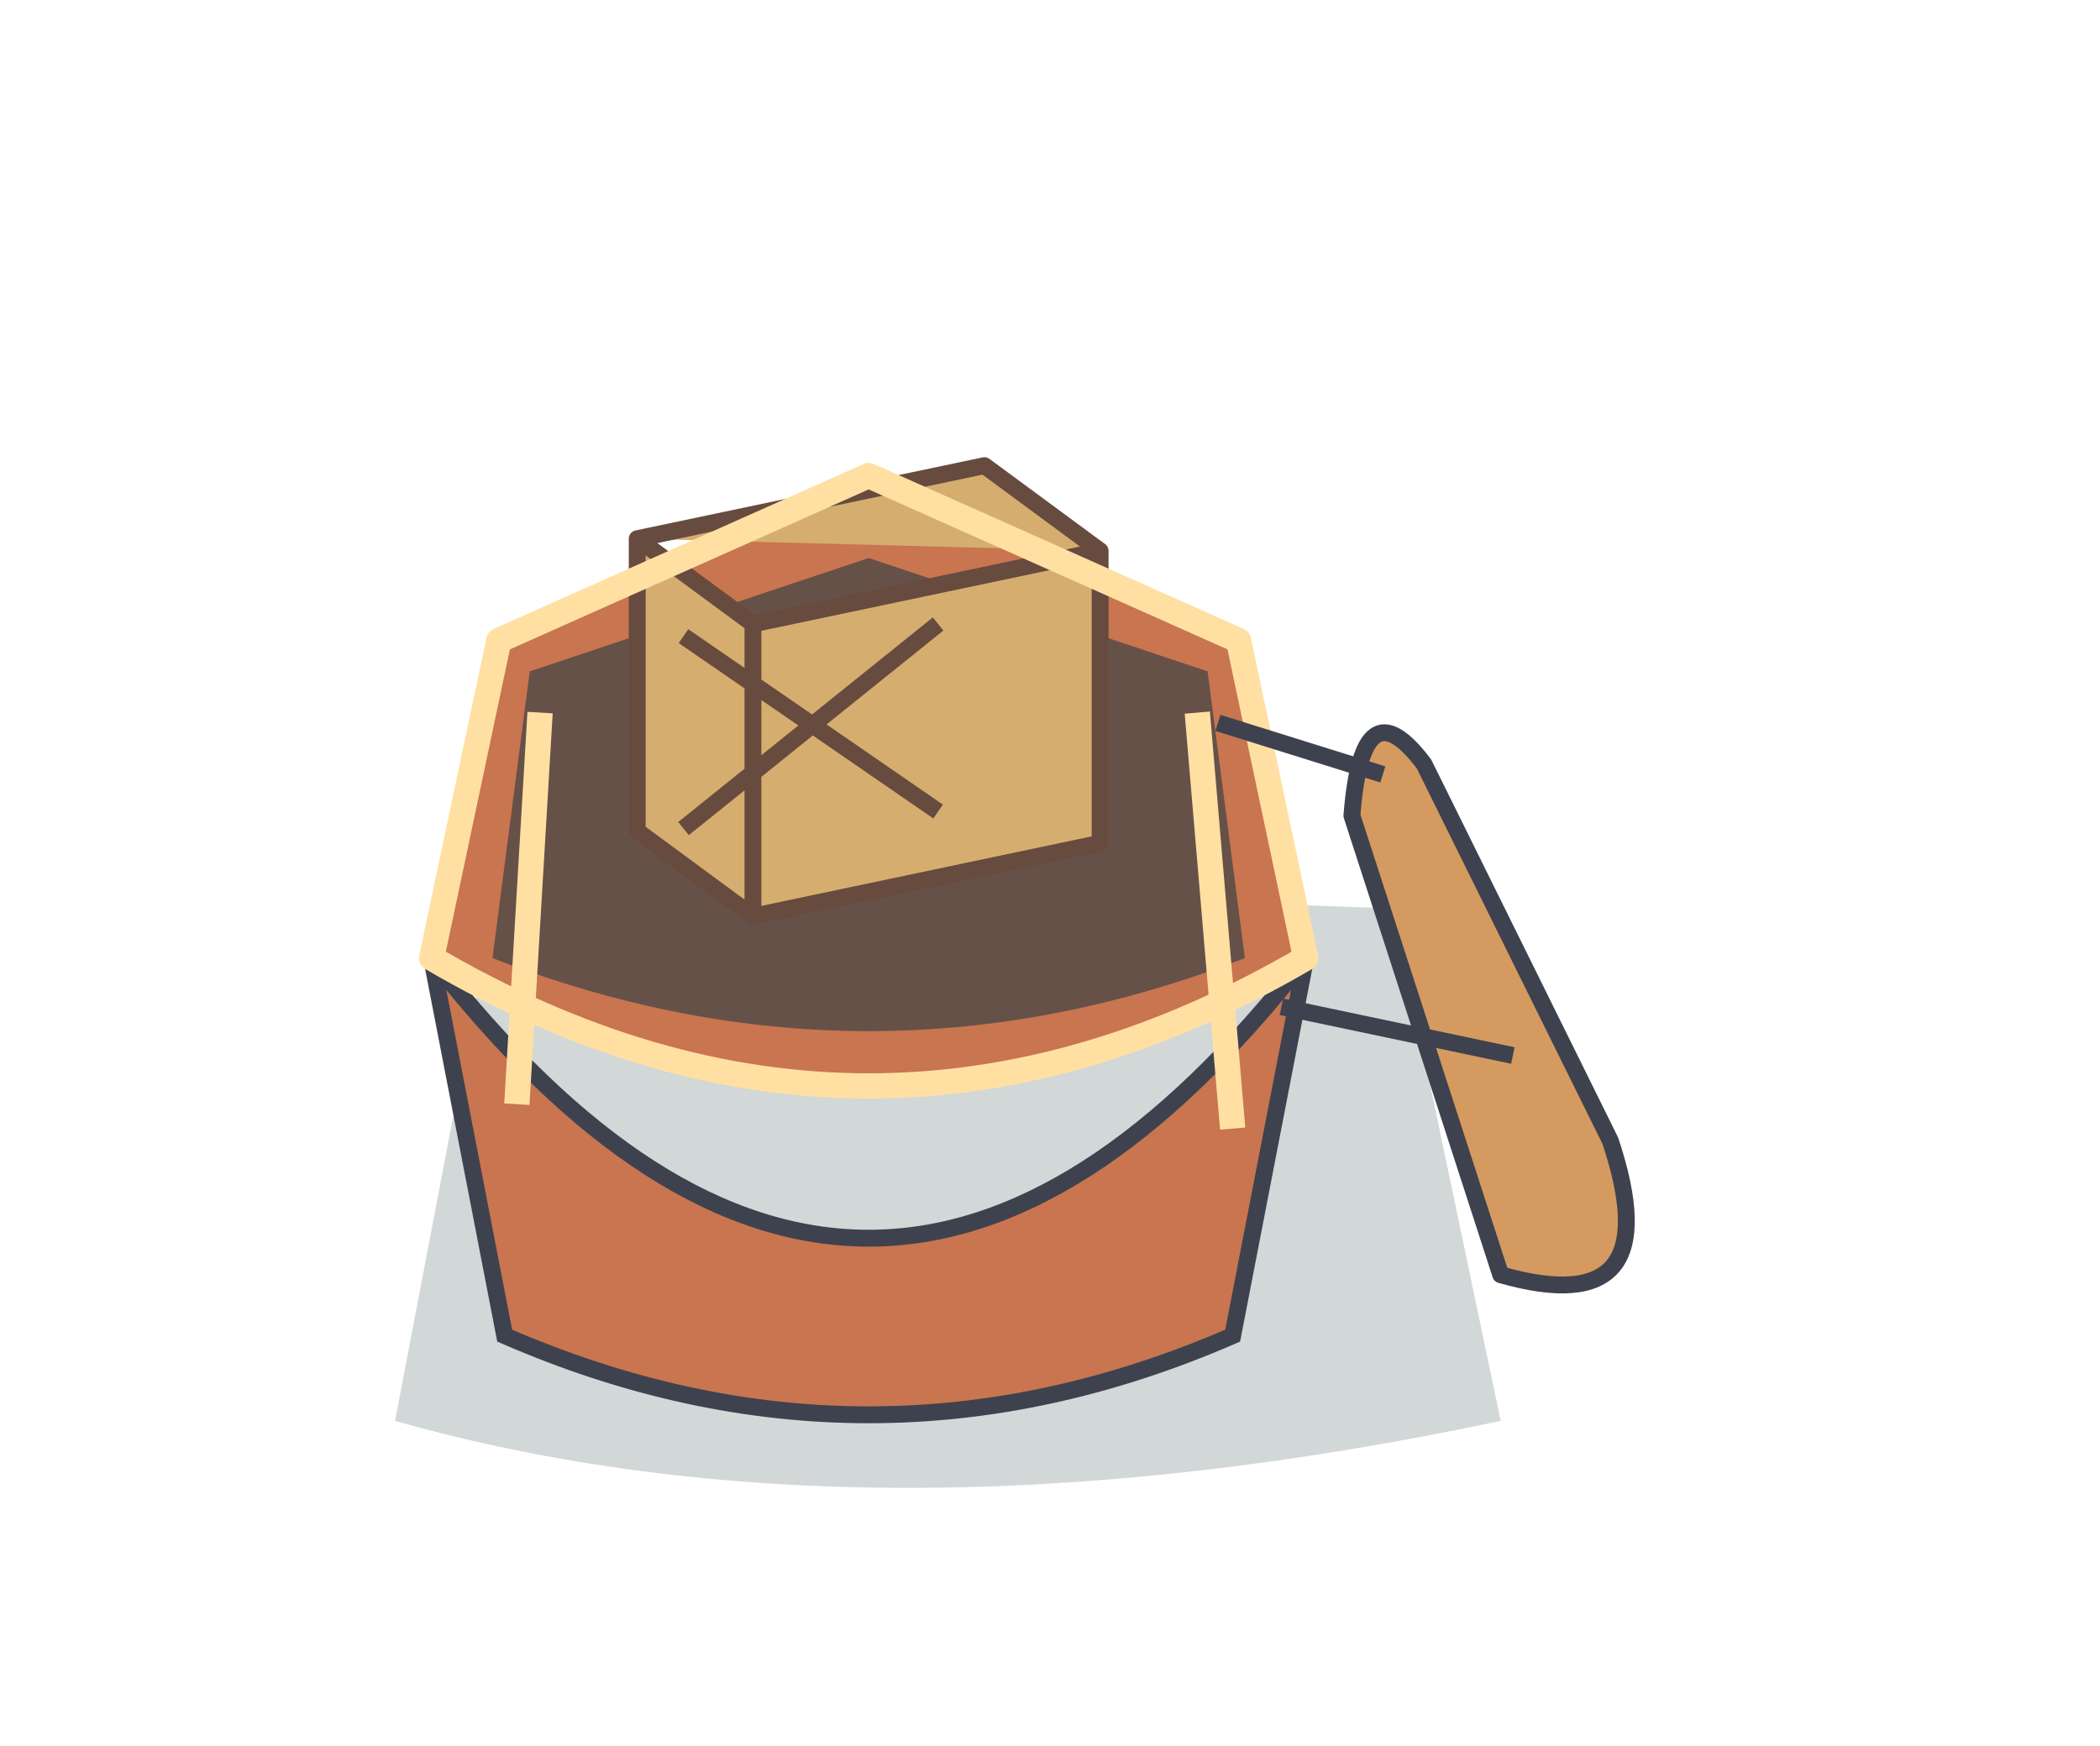
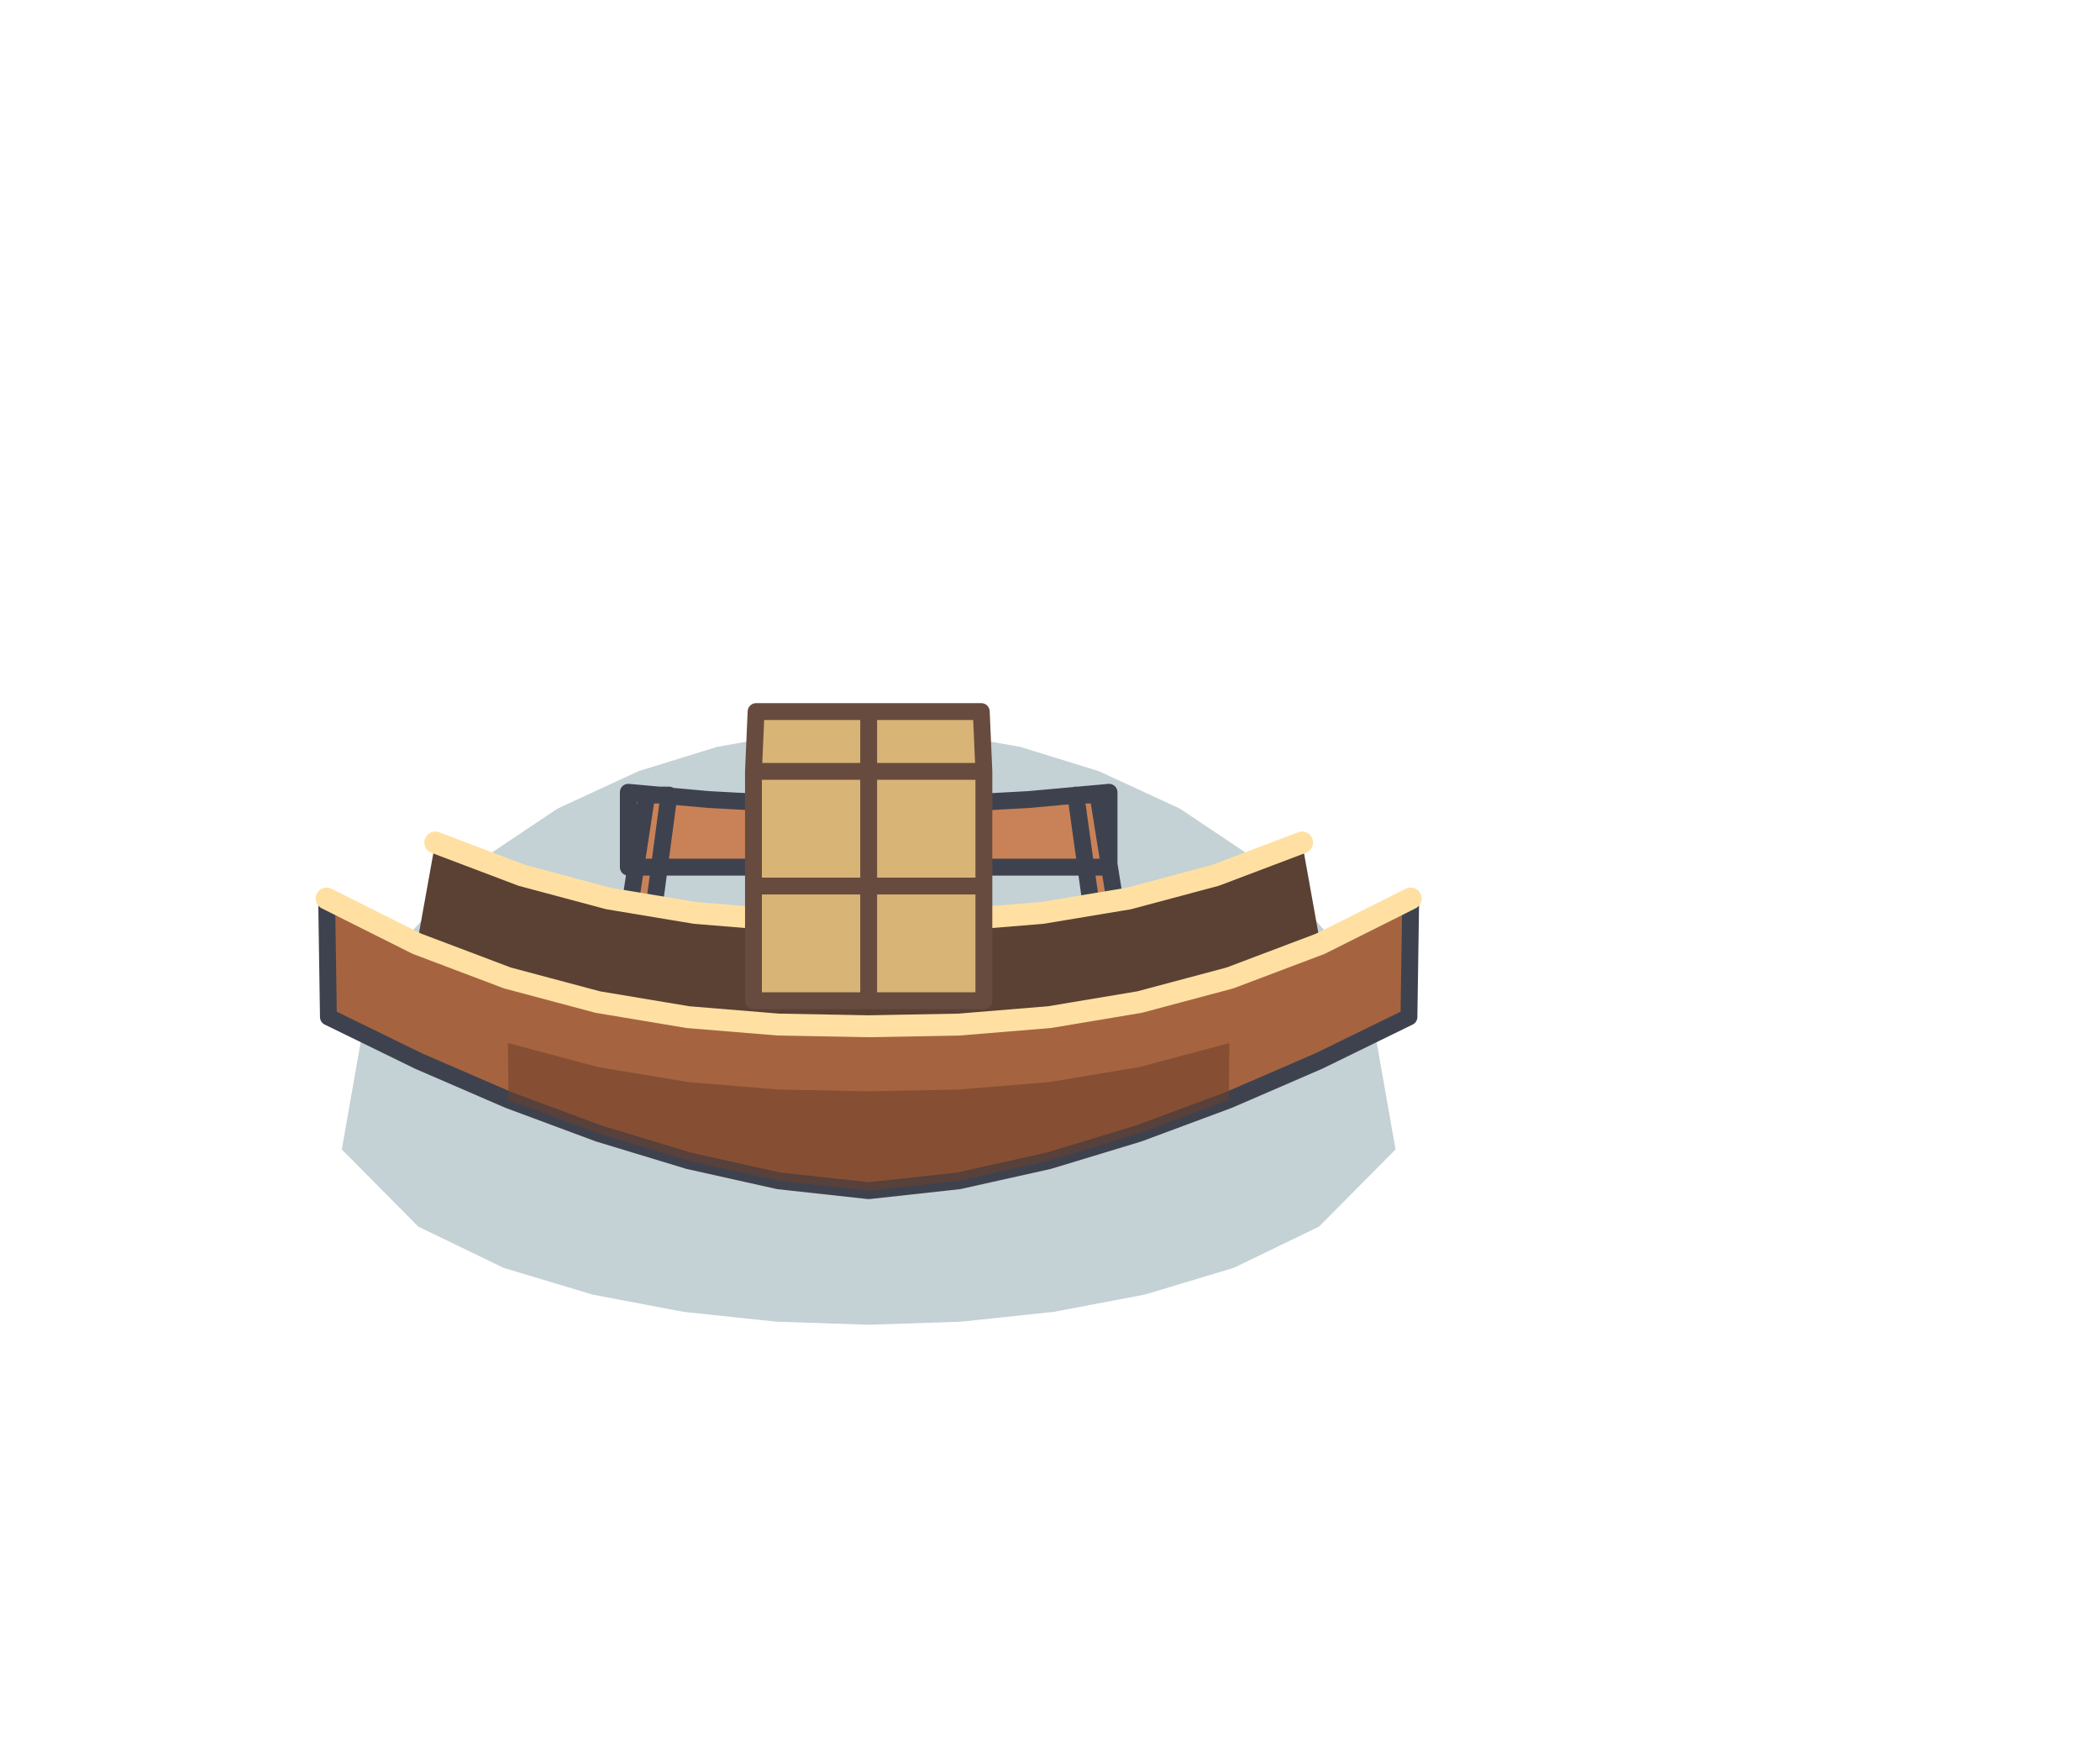
<svg xmlns="http://www.w3.org/2000/svg" width="249" height="207" viewBox="0 0 249 207">
-   <g transform="translate(-92 -509)">
-     <path d="M138.84 677.511Q195 693.4 269.938 677.511L257.187 616.733L151.147 613.067Z" fill="#344B50" fill-opacity=".22" />
-     <path d="M143.173 622.622Q195 652.956 246.827 622.622L238.853 584.956L195 565.4L151.147 584.956Z M143.173 622.622Q195 689.067 246.827 622.622L238.16 667.4Q195 686.178 151.84 667.4Z" fill="#C87550" stroke="#3E424F" stroke-width="2" />
-     <path d="M150.396 622.622Q195 639.956 239.604 622.622L235.187 588.622L195 575.178L154.813 588.622Z" fill="#665148" />
-     <path d="M167.556 607.556v-34.667l41.167 -8.667l13.722 10.111v34.667l-41.167 8.667Z M167.556 572.889l13.722 10.111l41.167 -8.667 M181.278 583v34.667 M173.044 584.444l30.189 20.8 M203.233 583l-30.189 24.267" fill="#D5AE6F" stroke="#674B3E" stroke-width="2" stroke-linejoin="round" />
-     <path d="M143.173 622.622Q195 652.956 246.827 622.622L238.853 584.956L195 565.4L151.147 584.956Z M153.284 639.956L156.036 593.511 M238.16 642.844L233.964 593.511" fill="none" stroke="#FFE0A2" stroke-width="3" stroke-linejoin="round" />
-     <path d="M243.938 628.4L271.382 634.178 M236.409 594.733L255.964 600.844 M269.938 660.178Q290.16 665.956 282.938 644.289L260.853 599.622Q253.52 589.844 252.298 605.733Z" fill="#D59A5F" stroke="#3E424F" stroke-width="2" stroke-linejoin="round" />
+   <g transform="translate(-92 -509)" stroke-linejoin="round" stroke-linecap="round">
+     <path d="M132.53 645.32L141.60 654.47L151.71 659.36L162.25 662.53L173.05 664.58L183.99 665.74L195.00 666.11L206.01 665.74L216.95 664.58L227.75 662.53L238.29 659.36L248.40 654.47L257.47 645.32L253.82 624.56L242.13 611.75L231.90 604.90L222.29 600.46L213.02 597.59L203.96 595.97L195.00 595.44L186.04 595.97L176.98 597.59L167.71 600.46L158.10 604.90L147.87 611.75L136.18 624.56Z" fill="#1D4F5C" fill-opacity=".26" />
+     <path d="M166.54 617.36L168.69 603.29L171.32 603.29L169.38 617.87Z M221.57 617.71L219.56 603.29L222.19 603.29L224.41 617.17Z M166.50 602.96L176.00 603.82L185.50 604.34L195.00 604.51L204.50 604.34L214.00 603.82L223.50 602.96L223.50 611.84L214.00 611.84L204.50 611.84L195.00 611.84L185.50 611.84L176.00 611.84L166.50 611.84Z" fill="#C98257" stroke="#3E424F" stroke-width="2" />
+     <path d="M130.73 615.56L141.45 620.93L152.16 624.98L162.87 627.84L173.58 629.63L184.29 630.51L195.00 630.71L205.71 630.51L216.42 629.63L227.13 627.84L237.84 624.98L248.55 620.93L259.27 615.56L259.06 629.61L248.38 634.83L237.71 639.45L227.03 643.42L216.35 646.66L205.68 649.04L195.00 650.21L184.32 649.04L173.65 646.66L162.97 643.42L152.29 639.45L141.62 634.83L130.94 629.61Z" fill="#A5643F" stroke="#3E424F" stroke-width="2" />
+     <path d="M152.23 632.70L162.92 635.55L173.61 637.33L184.31 638.21L195.00 638.42L205.69 638.21L216.39 637.33L227.08 635.55L237.77 632.70L237.71 639.45L227.03 643.42L216.35 646.66L205.68 649.04L195.00 650.21L184.32 649.04L173.65 646.66L162.97 643.42L152.29 639.45Z" fill="#6E3F2B" fill-opacity=".55" />
+     <path d="M141.45 620.93L152.16 624.98L162.87 627.84L173.58 629.63L184.29 630.51L195.00 630.71L205.71 630.51L216.42 629.63L227.13 627.84L237.84 624.98L248.55 620.93L246.39 608.92L236.12 612.81L225.84 615.56L215.56 617.27L205.28 618.11L195.00 618.31L184.72 618.11L174.44 617.27L164.16 615.56L153.88 612.81L143.61 608.92Z" fill="#5A4134" />
+     <path d="M130.73 615.56L141.45 620.93L152.16 624.98L162.87 627.84L173.58 629.63L184.29 630.51L195.00 630.71L205.71 630.51L216.42 629.63L227.13 627.84L237.84 624.98L248.55 620.93L259.27 615.56 M143.61 608.92L153.88 612.81L164.16 615.56L174.44 617.27L184.72 618.11L195.00 618.31L205.28 618.11L215.56 617.27L225.84 615.56L236.12 612.81L246.39 608.92" fill="none" stroke="#FFE0A2" stroke-width="2.6" />
+     <path d="M181.34 627.68L208.66 627.68L208.66 600.48L181.34 600.48Z M181.34 600.48L208.66 600.48L208.35 593.39L181.65 593.39Z M195.00 627.68L195.00 600.48L195.00 593.39 M181.34 614.08L208.66 614.08" fill="#D9B477" stroke="#674B3E" stroke-width="2" />
  </g>
</svg>
